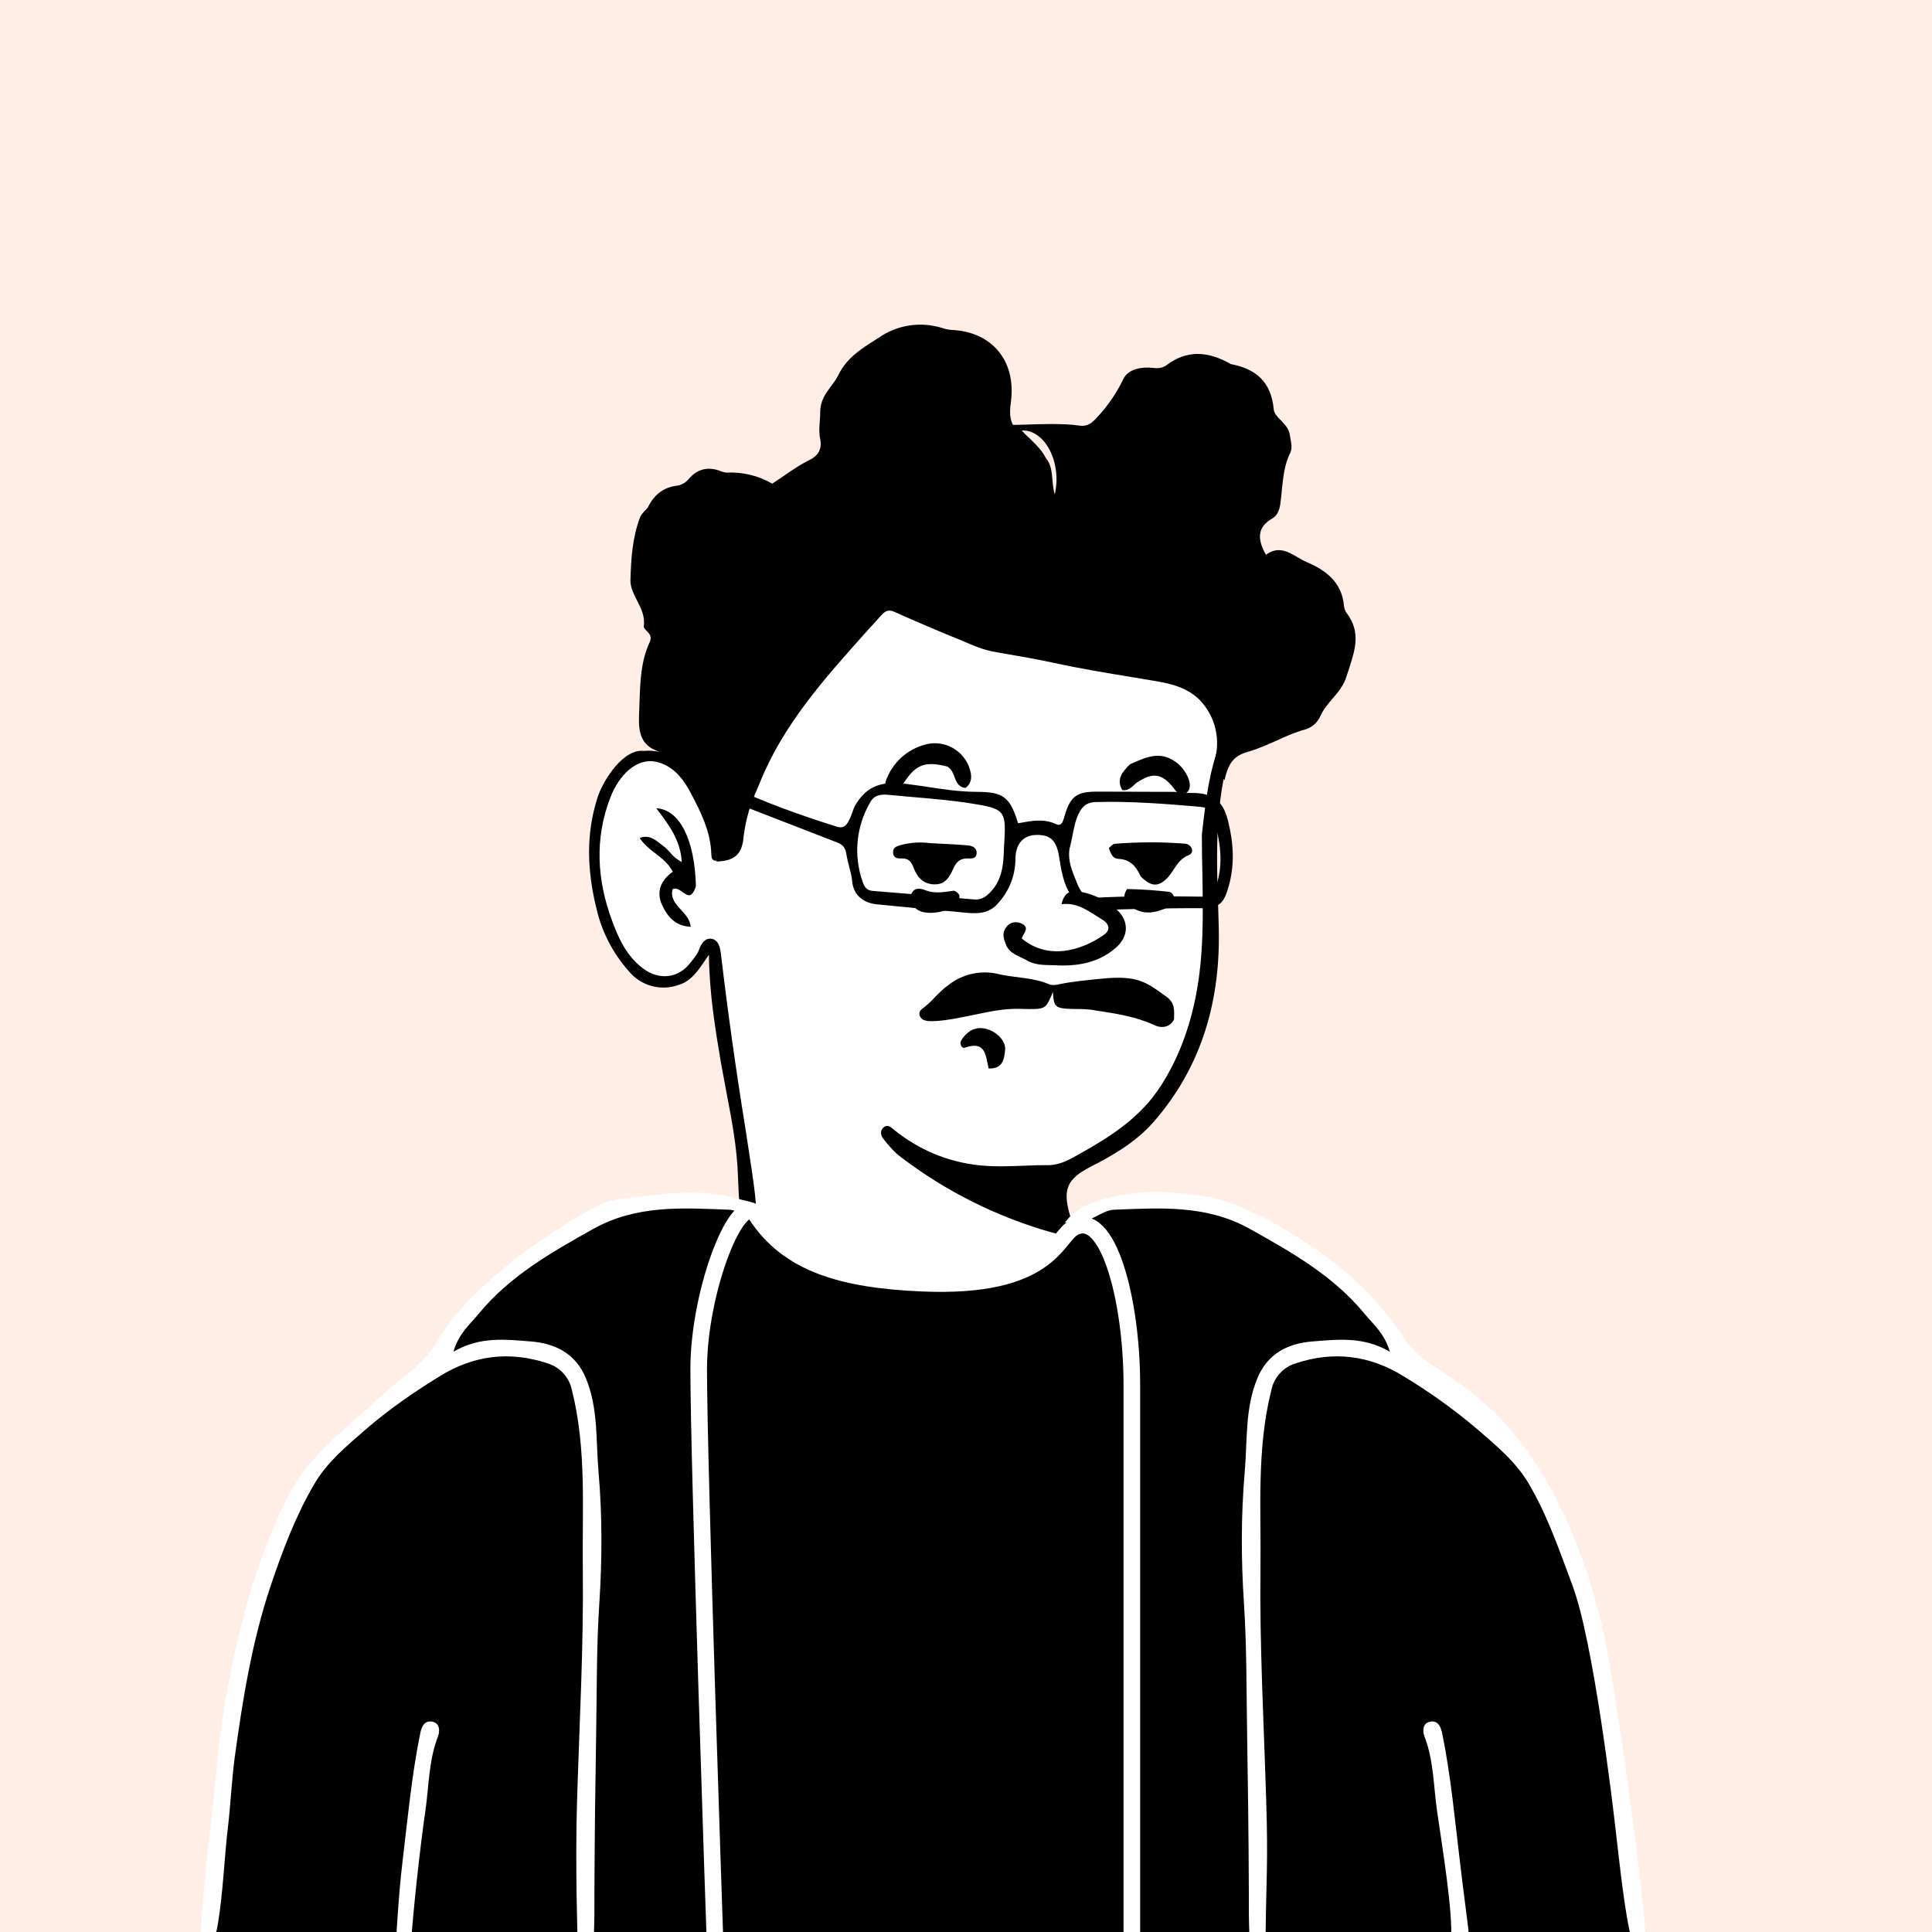
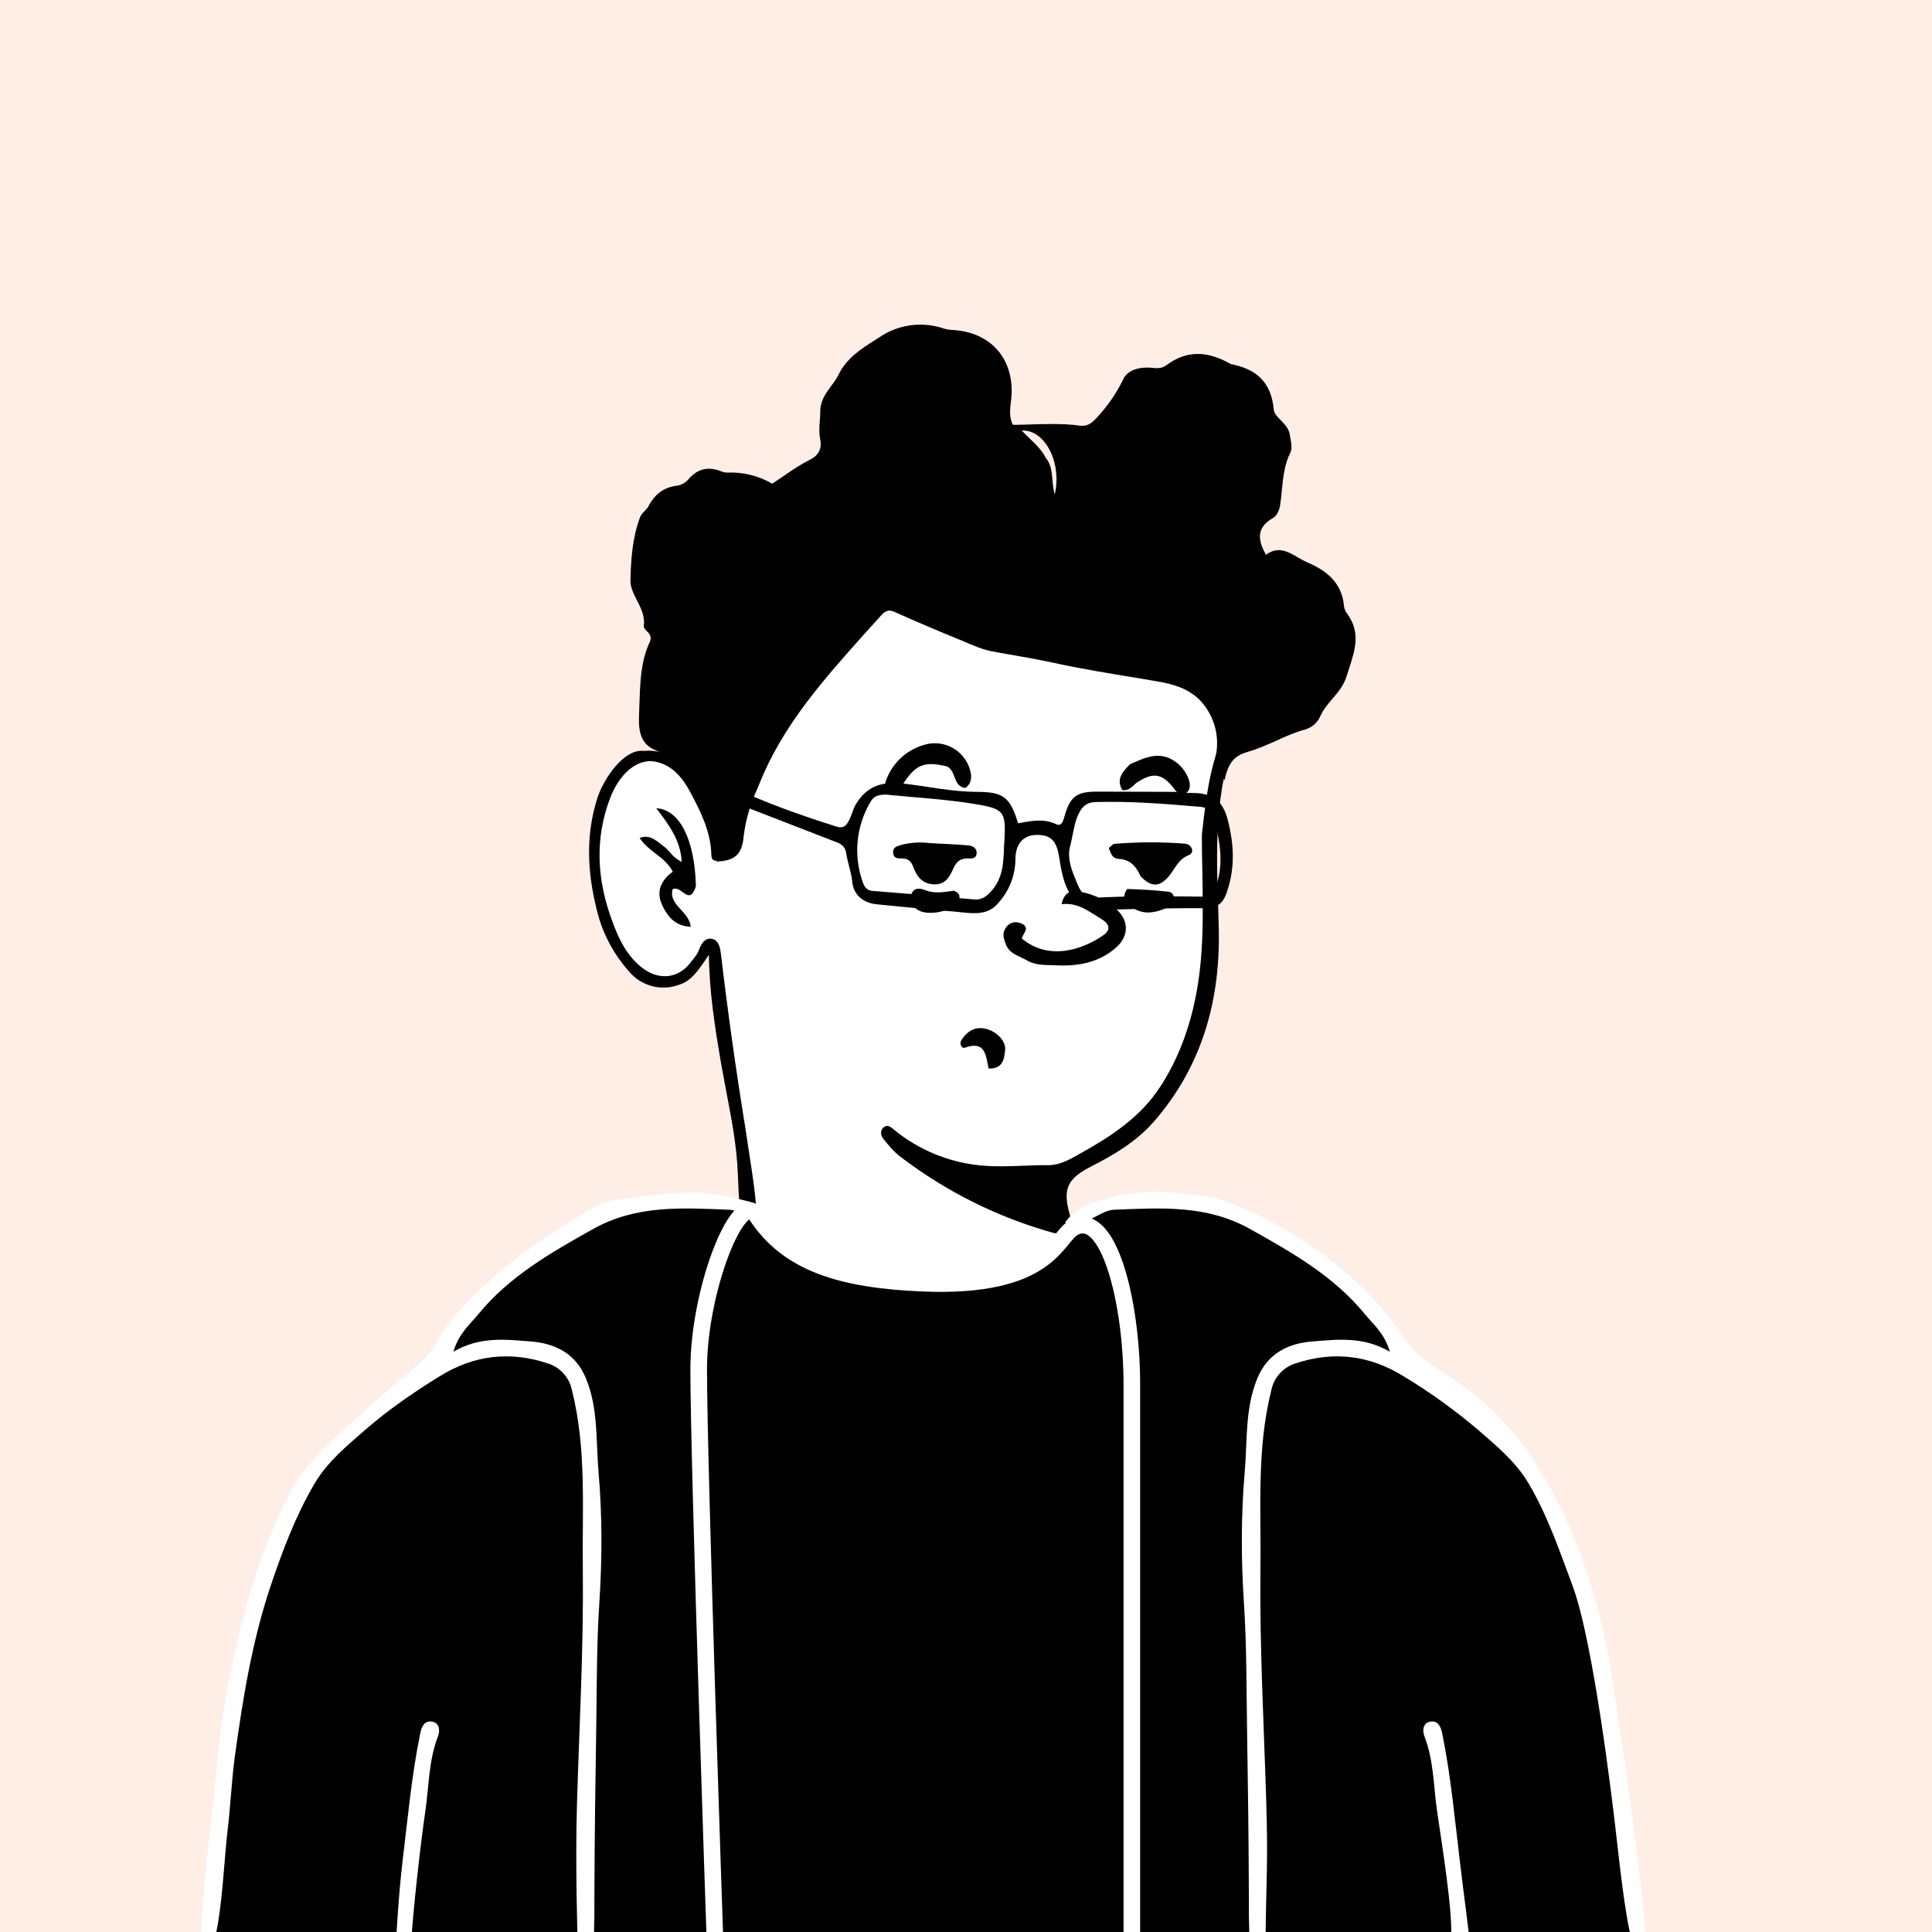
<svg xmlns="http://www.w3.org/2000/svg" viewBox="0 0 1744 1744" fill="none" shape-rendering="auto">
  <mask id="viewboxMask">
    <rect width="1744" height="1744" rx="0" ry="0" x="0" y="0" fill="#fff" />
  </mask>
  <g mask="url(#viewboxMask)">
    <rect fill="#ffeee6" width="1744" height="1744" x="0" y="0" />
    <g transform="translate(531 487)">
      <path d="M554 727.7c-99.2 297-363.8 388.6-503.7 19.8-19.3-50.7 31-69.5 66.2-91.9 24.1-15.3 36.8-28.5 35.3-42.2-7-64.4-36.9-243.8-36.9-243.8l-3-5.8s.7-1.6-2.2 1.2c-3 3-9.9 34.2-37 34.2-24.5 0-49.2-10.9-61-86.3C7.2 285.6 9.6 214 40 201c12.5-5.3 24-7.2 35.2-.8 11.3 6.4-13-22 112-126C268.4 6.4 396.7-3.5 448.5 8 500.3 19.5 552 44.8 574.9 98.5c27.8 65-25.9 114.3-14 262.5-2.2 53.6.8 171.2-146.6 210.6-28 7.5-19.3 48.4 22.7 58.4 67 21 117 72.3 117 97.9" fill="#fff" />
      <path fill-rule="evenodd" clip-rule="evenodd" d="m554 266.2.1-1.4c4.1-36.4 8.2-71.7 27.1-103.4 6.5 4.4 5.7 10 3.7 15.2-19.9 51.2-18 104.4-16.2 157.6l.4 14c2.1 66.4-14.5 126.8-58.7 177.5-15.4 17.6-35.8 29.8-56.5 40.3-21.4 11-25.9 20.1-19.2 43.6l.8 2.6c1.4 3.9 2.8 7.9-1 11.8-4.5 4.6-9.5 3.3-14.8 1.8l-.6-.1a406.4 406.4 0 0 1-137-68.3c-6-4.4-10.8-10.3-15.5-16.1l-.3-.4c-2.5-3-3-7.8.5-10.4 3.3-2.5 5.8-.5 8.7 1.8l1 .9a145.5 145.5 0 0 0 76.3 31.7c13.4 1.4 26.6.9 40 .4 7.4-.3 14.8-.6 22.3-.5 10.2 0 18.7-4.7 26.7-9.2l2.8-1.6c27.8-15.5 54.3-32.8 72.2-60.7 16.1-25 25.9-52.2 31.6-80.9 7.2-36.1 6.6-72.7 6-109.8-.3-12-.5-24.2-.5-36.4ZM50.6 190.8c21.9-1.7 34 11.2 44.3 26.3a140.4 140.4 0 0 1 22.4 61.5c.5 3.7 1 7.6-1.2 11.3-4.5.6-4.9-3-5-5.6-.5-20.7-9.7-38.7-18.9-56.1-6.6-12.5-16.2-24.6-31.4-27.6-17.2-3.5-33 12-40.8 32.2-14.5 37.6-12 74.6 1.4 111 5.8 15.9 13.1 32.1 27.8 43.2 14.8 11.3 32.7 9.3 43.6-5.7l2-2.5c2-2.6 4-5.1 5-8 2.1-5.8 5.4-11.2 11.3-10.4 6.8 1 8 8.3 8.7 14a3661 3661 0 0 0 22 156.7l5.9 38.8c2.6 17.1 5.6 41.7 3.6 52.1a28 28 0 0 0-.3 2.2c-.4 2.8-.6 5-4.2 5.5-4.9.8-7-2-7.7-6.4-2.3-17-3-23.6-4-49.6-.9-25.2-5.6-50-10.4-74.9l-5-27c-5.2-30.8-10.3-62-10.8-97l-2 3c-7.6 11.3-13.7 20.5-24.5 24a40.5 40.5 0 0 1-46.1-12.5 127.8 127.8 0 0 1-28.8-55.8c-8.4-34-9.9-67.1.9-100.6 5.2-16.1 23.7-44.7 42.2-42Zm34.6 127.5c4.4 3.2 8.4 6 12-5.4-1.1-42.2-14.7-69.2-35.8-70.3 11.2 14.6 22 28.8 23 48.5a32.3 32.3 0 0 1-10.7-8.8c-2-2.2-4-4.4-6.5-6l-3-2.4c-4.8-3.6-9.7-7.4-17.8-4.5 3.8 5.8 9 10 14.3 14 6 4.7 12 9.3 15.6 16.5-10.6 7.7-15.2 17.7-9.7 29.9 4.8 10.5 11.9 19.2 25.9 19.8-.6-6.3-4.7-10.9-8.8-15.4-5-5.4-9.7-10.6-7.5-18.6 3.2-1.5 6.2.7 9 2.7Z" fill="#000" />
    </g>
    <g transform="translate(178 1057)">
      <path d="M1301.3 694.3S1276 480.8 1263 423.6c-25.7-111.8-73.3-201.4-135.3-220.5-29.6-9.2-39.4-34-47-53.2-3-7.8-5.8-14.7-9.3-19.2C1040 90.7 975 50.5 941 37.3 914.5 27 838.5 20.6 813 30.7c-11.5 4.5-16.2 11-17.6 18.5-1.5.5-3 1.1-4.4 2-3.3 1.8-6 5-9.5 9C768 75.7 745 102.1 653.7 98c-72.5-3.2-120.5-13.8-149-58.3-2.3-3.6-5-4.8-8-4.2a223.7 223.7 0 0 0-163 19C316.2 64 219.4 158.4 218.4 163.7c-2 10.6-25.6 28-55.2 47.6C100.9 252.4 73.6 333 49.3 404.4l-6.6 19.2C31.8 455.2 6.1 692 6.1 692l176 2.3h1119.2Z" fill="#000" />
      <mask id="bodyVariant08-a" style="mask-type:luminance" maskUnits="userSpaceOnUse" x="453" y="259" width="392" height="433">
        <path d="m467 692-14-432.5h392V692H467Z" fill="#fff" />
      </mask>
      <g mask="url(#bodyVariant08-a)">
        <g transform="translate(396 278)" style="mix-blend-mode:difference" />
      </g>
      <path d="M1295 694c-6.2-21.3-11.5-73.3-14.9-102-2.4-20.7-19.6-166.5-38.5-217.4-11.6-31.1-22.4-63-39.5-92.1-11.7-20-29.3-34.3-46-48.9a513 513 0 0 0-67-48.2c-30.9-19.2-63.4-23-97.6-11.7a32 32 0 0 0-21.9 24.3c-13.4 53.3-9.1 107.6-9.8 161.6-.8 69.8 3.1 139.5 5.2 209.2 1.8 57.2 0 66.7-.6 125.2h-14.5c-.9-32.2-.4-15.3-.6-47.5-.2-47.6-.8-95.1-1.6-142.7-.6-37.8-.3-75.7-2.8-113.5-2.6-39.6-2.7-79.1.7-118.6 2.5-28.2.1-57 11.3-84.3 9.4-23 28.3-31.8 49.9-33.5 22.4-1.7 45.7-4.8 69.8 9.3-4.8-16.6-15-24.7-22.6-34-28-34.2-65.5-55.5-103.6-76.8-39.3-22-80.7-19-122.6-17.4-6.5.3-12 3.8-17.8 6.7-7.5 4-15.3 7.3-26.6 4.8 9.5-13 22.1-17.3 35.1-21.1 37.1-10.8 73-5.2 95.7-1.8C943 28 1042.7 76 1089.7 151.5c22.3 35.9 85.8 36.4 143.6 157.6a528 528 0 0 1 34.7 100.7c10.9 44 39.5 252.6 39.5 284.2H1295ZM15.3 694c2-6.9 2.7-9.9 3.6-15.7 4.6-28.4 5.5-57.6 8.9-86.3 2.4-20.7 3.3-41.4 6-62 7.2-52.7 15.6-105 32.5-155.4 10.7-31.7 22.4-63 39.5-92.1 11.7-20 29.3-34.3 46-48.9 20.7-18 43.5-33.7 67-48.2 30.9-19.2 63.4-23 97.6-11.7a32 32 0 0 1 21.9 24.3c13.4 53.3 9.1 107.6 9.8 161.6.8 69.8-3.1 139.5-5.2 209.2-1.8 57.2.5 125 .5 125l14.6.2c.9-32.2.4-15.3.6-47.5.2-47.6.8-95.1 1.6-142.7.6-37.8.3-75.7 2.8-113.5 2.6-39.6 2.7-79.1-.7-118.6-2.5-28.2-.1-57-11.3-84.3-9.4-23-28.3-31.8-50-33.5-22.3-1.7-45.6-4.8-69.7 9.3 4.8-16.6 15-24.7 22.6-34 28-34.2 65.5-55.5 103.5-76.8 39.4-22 80.8-19 122.7-17.4 6.5.3 12 3.8 17.8 6.7 7.5 4 2.3 11.5 6.4.7 5.8-15-2-13.2-15-17-37-10.8-74-4-111 .5-7.4 1-14.8 4.4-21.5 8-51.4 27.8-116 77.2-138.6 117.6-12 21.6-30.7 32.8-47.5 47.7C111 252.3 95.3 263.8 74.6 309a573.6 573.6 0 0 0-34.7 100.7c-11 44-19.1 88.6-22.8 134.2-2.7 32.4-7.4 64.8-10.3 97.4-2 22.8-3.5 39.7-3.5 52.6h12Z" fill="#fff" />
      <path d="M1131.8 694c2-23.7-8-84.7-12.5-115.7-3.3-22.6-3-46-11.4-67.7-2.1-5.4-1.5-12.4 5.3-13.5 6.4-1 9.2 3.5 10.7 10.8 7.8 38.3 11.3 77.2 16 116 3.5 30 7.8 60 8.5 70l-16.6.1ZM193.3 694c1.4-23.6 8-84.7 12.6-115.7 3.3-22.6 3-46 11.4-67.7 2.1-5.4 1.5-12.4-5.3-13.5-6.4-1-9.3 3.5-10.7 10.8-7.8 38.3-11.3 77.2-16 116-3.6 30-5.7 70.1-5.7 70.1h13.7Z" fill="#fff" />
      <path d="M467.4 694.3S452.7 266.8 452.7 179c0-72.8 36.6-163 52-139.2 28.5 43.8 77.2 58.4 149.7 61.5 115 5 120.9-41.3 136.6-50 31.4-17.6 52.7 66 52.7 141.4V694" stroke="#fff" stroke-width="15" />
    </g>
    <g transform="translate(266 207)">
      <path fill-rule="evenodd" clip-rule="evenodd" d="M344.5 231.5c-11.9 1.6-20.1 8.2-25.8 19.7l-2.7 3c-1.8 1.9-3.4 3.6-4.2 5.7-7 18.3-8.2 38-8.7 56.9-.2 6.1 2.8 12 5.8 18 3.7 7.2 7.6 14.7 6.2 23.5-.2 1.5 2 3.7 3.5 5.1 2.8 2.8 3.5 5.7 1.9 9.2-8 17.1-8.6 35.6-9.2 53.8l-.2 5-.1 3.5c-.6 13.1-1.3 28.6 14.4 35.2 22.4 9.5 35.3 26.6 44.8 47.8 7.5 16.8 9.7 34.7 10.7 52.8 16.2-.6 23.1-6.3 24.4-22.9a144 144 0 0 1 12.3-42.7l1.9-4.6c21-52.7 58-94.1 95-135.5L529 349c3.1-3.6 6.4-6.4 12.1-3.8a1843.6 1843.6 0 0 0 62.2 26.5c9.2 4 18.4 8 28 9.6l8.8 1.6c15 2.6 30.2 5.2 44.9 8.4 24.4 5.3 49 9.4 73.7 13.4l20 3.4c13.8 2.3 28 6.2 38.7 17.2A56.3 56.3 0 0 1 830 481c-1.7 5.7 2 9.2 6.1 13l3.3 3.2c3.8-17.5 10-22.4 21.6-25.7 8.6-2.5 16.8-6.2 25-9.8 8.6-4 17.3-7.8 26.5-10.3 5.8-1.8 10.7-6 13.2-11.6 2.6-6 6.8-11 11-16 5.3-6 10.5-12.3 13-20.9l2.3-7c5.3-16.6 10.3-32.1-1.8-48.7-1.6-2-2.6-4.4-3-7-1.6-21-15.8-32.2-33-39.5a75.7 75.7 0 0 1-8.6-4.5c-8.9-5.3-18-10.5-28.8-2.4-7.6-13.4-8.7-24.6 6-33 3.9-2.2 6-7 6.8-12 .7-4.4 1.1-9 1.5-13.4 1.2-11.5 2.3-23 7.6-33.7 1.9-3.8 1-8.3.2-12.7l-.6-3.5c-.8-5.6-4.7-9.5-8.2-13.2-3.1-3.2-6-6.1-6.3-9.7-2.3-25.1-16.2-36.7-39-41-.2 0-.4-.3-.6-.4-.2-.1-.3-.3-.5-.3-19.3-10.7-38.2-12.3-56.8 1.8-3.4 2.5-7.3 3-12 2.4-10.6-1.2-22.7 1-27 10.3a137.5 137.5 0 0 1-24.3 35.1c-5.1 5.6-9 7.7-16 6.6-13-2-34.6-1.3-48.2-.8-5 .1-9 .3-11 .2-3.6-6.5-2.7-14.2-1.8-21.3 4.6-36.6-17.1-62.8-53.7-64.4-3-.2-5.8-.8-8.6-1.8a65.8 65.8 0 0 0-57 8.8l-3.1 2c-12.7 8-26 16.4-33.4 31.7-1.8 3.7-4.3 7-6.7 10.2-4.9 6.6-9.8 13.3-9.7 23.6 0 2.7-.2 5.4-.4 8.1-.4 5.1-.8 10.4.4 16 1.5 7-.3 14.2-9.3 18.6-8.4 4.2-16.3 9.5-24 14.9l-10 6.7a74.8 74.8 0 0 0-40.8-10c-1.7 0-3.4-.4-5-1-11.6-4.8-21.6-2.7-29.8 7a16.7 16.7 0 0 1-11 5.9ZM684 226c-.6-7.1-1.2-14-6-19.7-3.7-7.1-8.8-12-14-17-2.6-2.4-5.2-4.9-7.7-7.7 21.2-1 36.5 29.5 29.8 57.7-1.3-4.4-1.7-8.9-2.1-13.3Z" fill="#000" />
    </g>
    <g transform="translate(791 871)">
      <path d="M101.4 93.5c-2.6-12.2-2.9-25.4-21.6-18.7-2.6.9-5-3.7-3.1-6.7 4.4-7 10.7-11.9 19.6-10.9 10.6 1.3 20.9 10.6 20 19.5-.7 8.1-2 17.4-14.9 16.8Z" fill="#000" />
    </g>
-     <g transform="translate(653 805)">
-       <path d="M406.9 115c-3.2 6.7-10.3 9-18.3 5.2-15.6-7.3-34-10.3-52.8-13.1-3.6-.7-7.4-1-11.2-1.2-26-.2-26-.2-27.2-15.5L296 94c-5.4 11.8-5.4 12.4-27.4 11.7-16.5-.6-30.7 3.1-45.4 6-10 1.9-19.6 4.2-30.3 4.9-5.4.3-11 .6-13.8-2-2.9-2.7-3.1-6.5.4-9 9.2-6.6 14.2-14.7 23.5-21.3a53 53 0 0 1 47-9.6c14.7 3 31 3 44 8.8 2.5 1 5.4.8 8.5.1 12.7-2.7 26-3.8 39.4-5.2 32.1-3.2 39.9 3.3 57.6 16 8.6 6 7.4 13 7.3 20.6Z" fill="#000" />
-     </g>
+     <g transform="translate(653 805)" />
    <g transform="translate(901 668)">
      <path d="M27 199.5c-7.6-4.6-16.3-6-19.8-14.5-1.8-4.5-3.5-9-1.4-13.5 3-6.4 8.9-8.5 15-6 8.6 3.7 1.8 9 .5 13.6C45 199 75 190.2 95.3 176c7.1-5 4.4-10.5-1.6-14.1-11.2-6.7-21.4-15.5-36.4-13.7 2.5-12.3 10.3-12.6 17-11.2A67.4 67.4 0 0 1 108 154c10.4 10.2 9.5 23.6-1.5 33.3-16 14.2-35.7 17.2-55.9 16-7.4-.3-15.4.3-23.5-3.7Z" fill="#000" />
    </g>
    <g transform="translate(610 680)">
      <path d="M407.4 122.5c13 .3 25.4 1.1 37.6 2.5 3 .4 5 3.3 5 6.7 0 3.3-1.7 5.6-4.7 7-11.2 4.8-22 8.2-33.7.2-6.5-4.5-9-8.7-4.2-16.4ZM251.2 124c6.4 2.8 5.6 6.6 3 10.6-5.9 8.6-27.3 12.5-36 6.6-5-3.4-8-8-5.6-14 2.5-6.2 7.7-5.6 12.8-3.6 8.3 3.3 16.5 1.7 25.8.4ZM419.6 111c-4.2-9.5-9.9-15.2-19.8-15.7-6-.3-7-5.1-8.9-9.8 2-1.5 3.5-3.7 5.3-3.8 21.1-1.7 42.4-1.8 63.5-.1 6 .4 9.3 8 3.2 10.4-10 4-12.5 13.2-18.5 19.8-8.2 9-15.2 9.1-24.8-.8ZM229.6 81.1c12.2.7 23.1 1 34 2 3.6.3 8 1.8 8 6.7 0 5.6-4.6 5.2-8.3 5.1-6.3 0-9.7 2.7-12.5 8.6-3.4 7.4-6.9 15.3-18 14.8-10.5-.6-15.1-7.2-18.2-15.2-2-5.7-4.9-8.4-10.9-8.2-3.4.1-7.1-.2-7.5-4.9-.4-5 3-6 7-7.2a67.7 67.7 0 0 1 26.4-1.7Z" fill="#000" />
    </g>
    <g transform="translate(610 680)">
      <path fill-rule="evenodd" clip-rule="evenodd" d="M450.2 34.8c4.7 1 9.2 1 13.6 1 4.8 0 9.4 0 14 1.2 13 3.5 17.8 12.3 20.8 24.2 5 20.2 6.2 40 .1 60.3-3.4 11.5-7 18.4-22 18.3-27.5-.1-55.1.5-82.7 1.3-34.7 1-42.8-13.4-47.7-46.1-2.3-15.6-7.1-21.7-21.3-21.3-11.5.4-18.6 8.3-18.4 22.8a59 59 0 0 1-15.2 38.3c-9 11.3-21.6 10-33.7 8.7l-7-.7c-12.8-.9-25.6-2.2-38.5-3.5l-29.9-2.9c-12.5-1-21.8-8-23-20.6-.4-4.6-1.6-9-2.7-13.3-1-3.8-2-7.7-2.6-11.6-.7-5.4-3.3-8.5-8-10.3L31 36a49.2 49.2 0 0 1-16.2-12.3l-1.3-1.3c13.7-2.7 24.6 1.8 34.7 6.7 31.3 15.2 64 26.6 97 37.1 7 2.2 9.4-2 11.7-6.7 1-1.9 1.6-3.8 2.3-5.7.9-2.5 1.8-5 3-7.2 10.4-17.4 24-22 47.3-18.8l14.4 2c15.7 2.5 31.5 4.9 47.6 5 24.3 0 30.2 4.6 37.5 28.3l2.7-.4c10.4-1.9 21-3.8 31.7 1.3 4.7 2.2 6.2-2.5 7.3-6.4 5.1-18.5 11-23 29.3-23l70.2.2Zm-260.4 2.5c-5.7 0-10.8.7-14 6.5a85.6 85.6 0 0 0-7 72.5c1.5 4.2 3.5 7.5 8.8 7.9 30.4 2.4 61 5 91.4 7.7 6.5.6 10.8-2 15.3-6.9 11-11.7 11.6-26.2 12-40.3l.4-6.7c1.5-26.3-.8-28.1-29.1-32.6-17.9-2.9-36-4.4-54.7-6l-23-2.1Zm171.7 78c-3.9-9.3-7.8-18.8-6-29.4 1.2-4.3 2-8.5 2.8-12.6 1.5-7.4 2.8-14.4 6.5-20.8 3.3-5.8 7.5-8.3 14.3-8.5 31.5-.9 62.8 1.6 94.2 4.3 6.5.6 10.7 3.5 12.2 9.3 5.5 20.6 9.7 41.3 2.1 62.6-2.1 6-4.6 9.2-11.4 9.2l-8.8-.1c-30.2-.3-60.3-.6-90.5 1.2-7.7.5-11.9-6.5-14.4-12.7l-1-2.4Z" fill="#000" />
    </g>
    <g transform="translate(774 657)">
      <path d="M81.4 35C60 29.6 52 33.2 40 52.6c-2.4 4-3.4 11.4-10.6 7-5.6-3.4-5.3-8.8-2.6-14.6a51.4 51.4 0 0 1 38-30.7 33.1 33.1 0 0 1 37.5 26.4c.9 5.3.1 10-4.8 13.6-11.2-1.3-8-14.2-16-19.1ZM246.2 32.8c14-6.2 27-12.4 41.2-1.9 5.1 3.7 9 8.8 11.3 14.7 2 5 2.3 10.7-2.7 13.8-5.7 3.5-8.1-2.1-11-5.6-10.4-12.8-18.4-13.7-32.4-4.6-4 2.6-6.8 8-13.5 7-5.7-9.6-.1-16.3 7-23.4Z" fill="#000" />
    </g>
    <g transform="translate(0 559)" />
  </g>
</svg>
